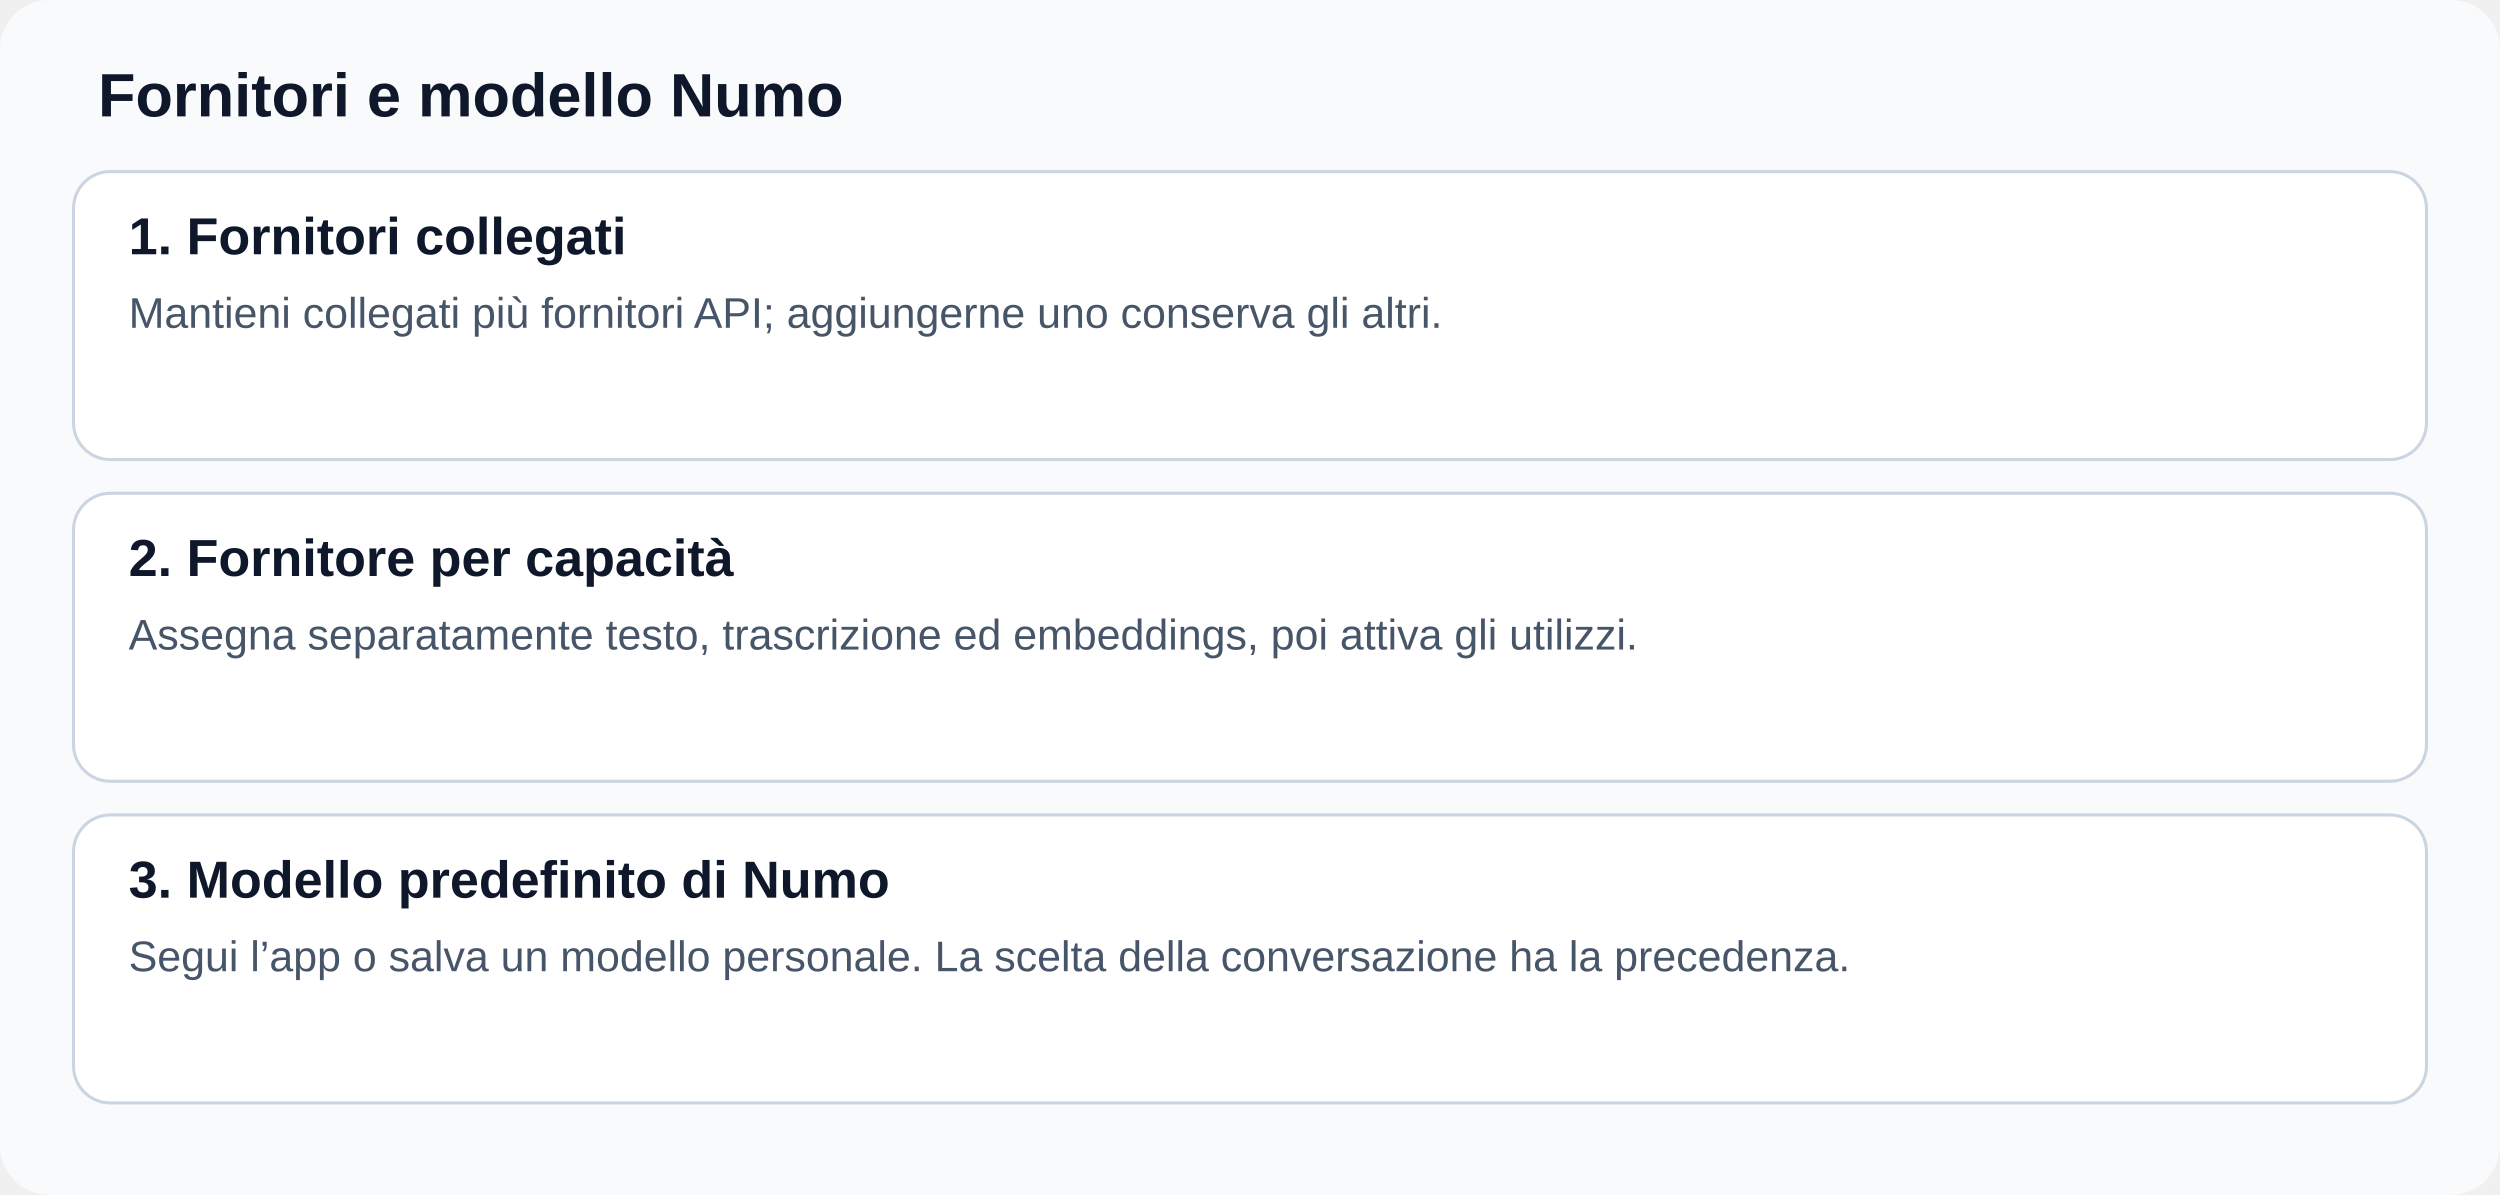
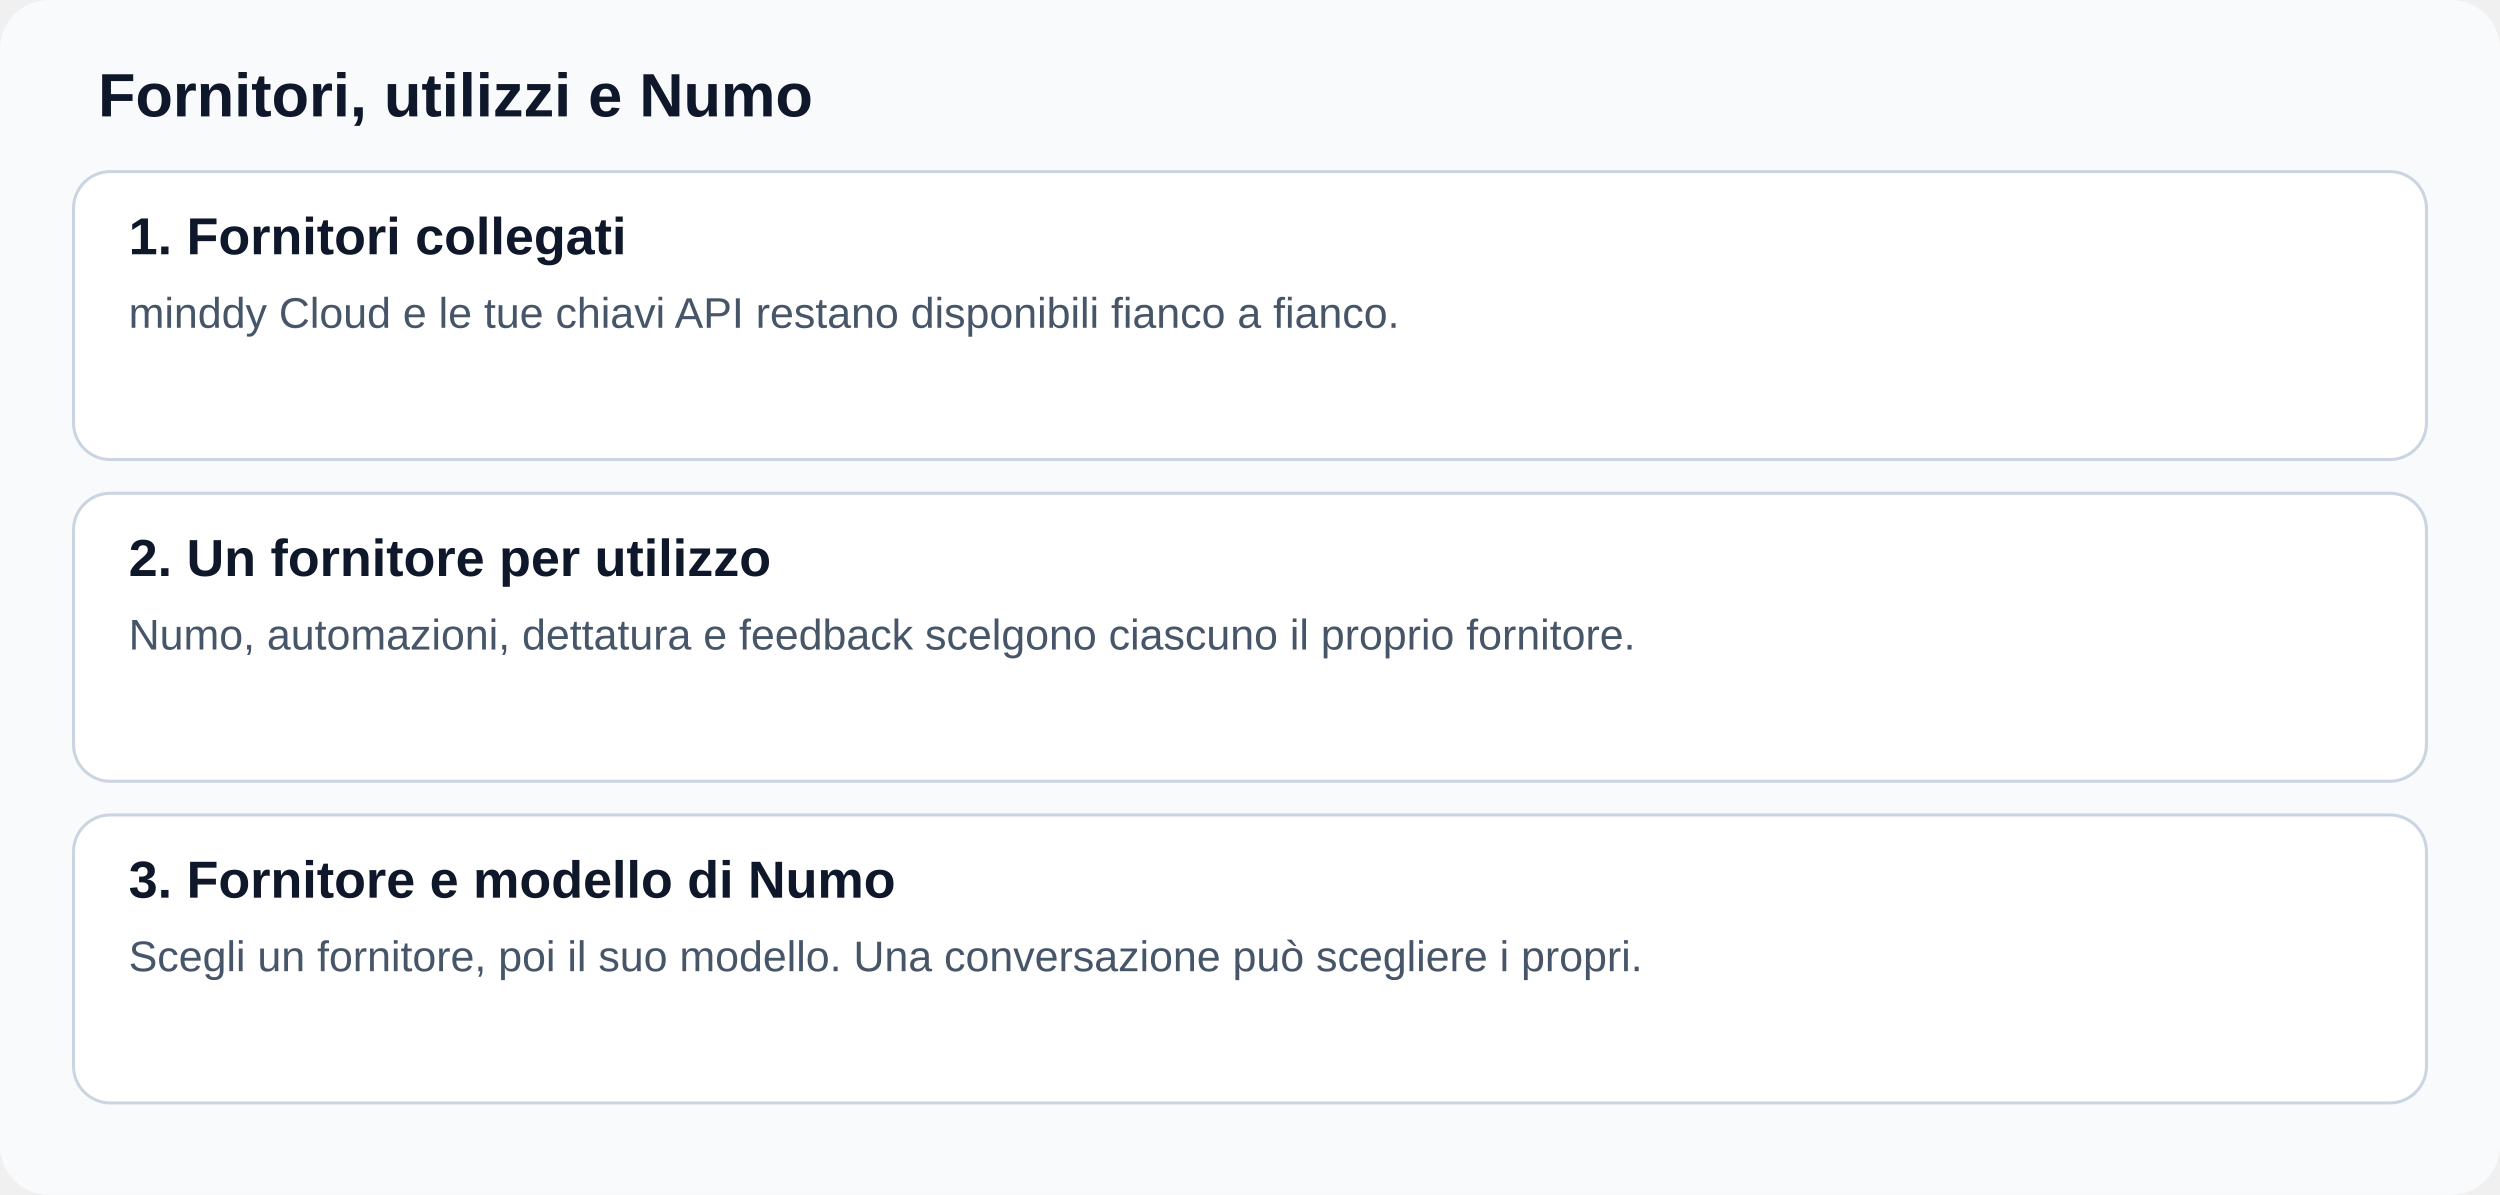
<svg xmlns="http://www.w3.org/2000/svg" width="816" height="390" viewBox="0 0 816 390" role="img" aria-labelledby="title desc">
  <rect width="816" height="390" rx="16" fill="#f8fafc" />
-   <text x="32" y="38" font-family="Arial,sans-serif" font-size="20" font-weight="bold" fill="#0f172a">Fornitori e modello Numo</text>
+   <text x="32" y="38" font-family="Arial,sans-serif" font-size="20" font-weight="bold" fill="#0f172a">Fornitori, utilizzi e Numo</text>
  <rect x="24" y="56" width="768" height="94" rx="12" fill="#fff" stroke="#cbd5e1" />
  <text x="42" y="83" font-family="Arial,sans-serif" font-size="17" font-weight="bold" fill="#0f172a">1. Fornitori collegati</text>
-   <text x="42" y="107" font-family="Arial,sans-serif" font-size="14" fill="#475569">Mantieni collegati più fornitori API; aggiungerne uno conserva gli altri.</text>
+   <text x="42" y="107" font-family="Arial,sans-serif" font-size="14" fill="#475569">minddy Cloud e le tue chiavi API restano disponibili fianco a fianco.</text>
  <rect x="24" y="161" width="768" height="94" rx="12" fill="#fff" stroke="#cbd5e1" />
-   <text x="42" y="188" font-family="Arial,sans-serif" font-size="17" font-weight="bold" fill="#0f172a">2. Fornitore per capacità</text>
-   <text x="42" y="212" font-family="Arial,sans-serif" font-size="14" fill="#475569">Assegna separatamente testo, trascrizione ed embeddings, poi attiva gli utilizzi.</text>
+   <text x="42" y="188" font-family="Arial,sans-serif" font-size="17" font-weight="bold" fill="#0f172a">2. Un fornitore per utilizzo</text>
+   <text x="42" y="212" font-family="Arial,sans-serif" font-size="14" fill="#475569">Numo, automazioni, dettatura e feedback scelgono ciascuno il proprio fornitore.</text>
  <rect x="24" y="266" width="768" height="94" rx="12" fill="#fff" stroke="#cbd5e1" />
-   <text x="42" y="293" font-family="Arial,sans-serif" font-size="17" font-weight="bold" fill="#0f172a">3. Modello predefinito di Numo</text>
-   <text x="42" y="317" font-family="Arial,sans-serif" font-size="14" fill="#475569">Segui l’app o salva un modello personale. La scelta della conversazione ha la precedenza.</text>
+   <text x="42" y="293" font-family="Arial,sans-serif" font-size="17" font-weight="bold" fill="#0f172a">3. Fornitore e modello di Numo</text>
+   <text x="42" y="317" font-family="Arial,sans-serif" font-size="14" fill="#475569">Scegli un fornitore, poi il suo modello. Una conversazione può scegliere i propri.</text>
</svg>
